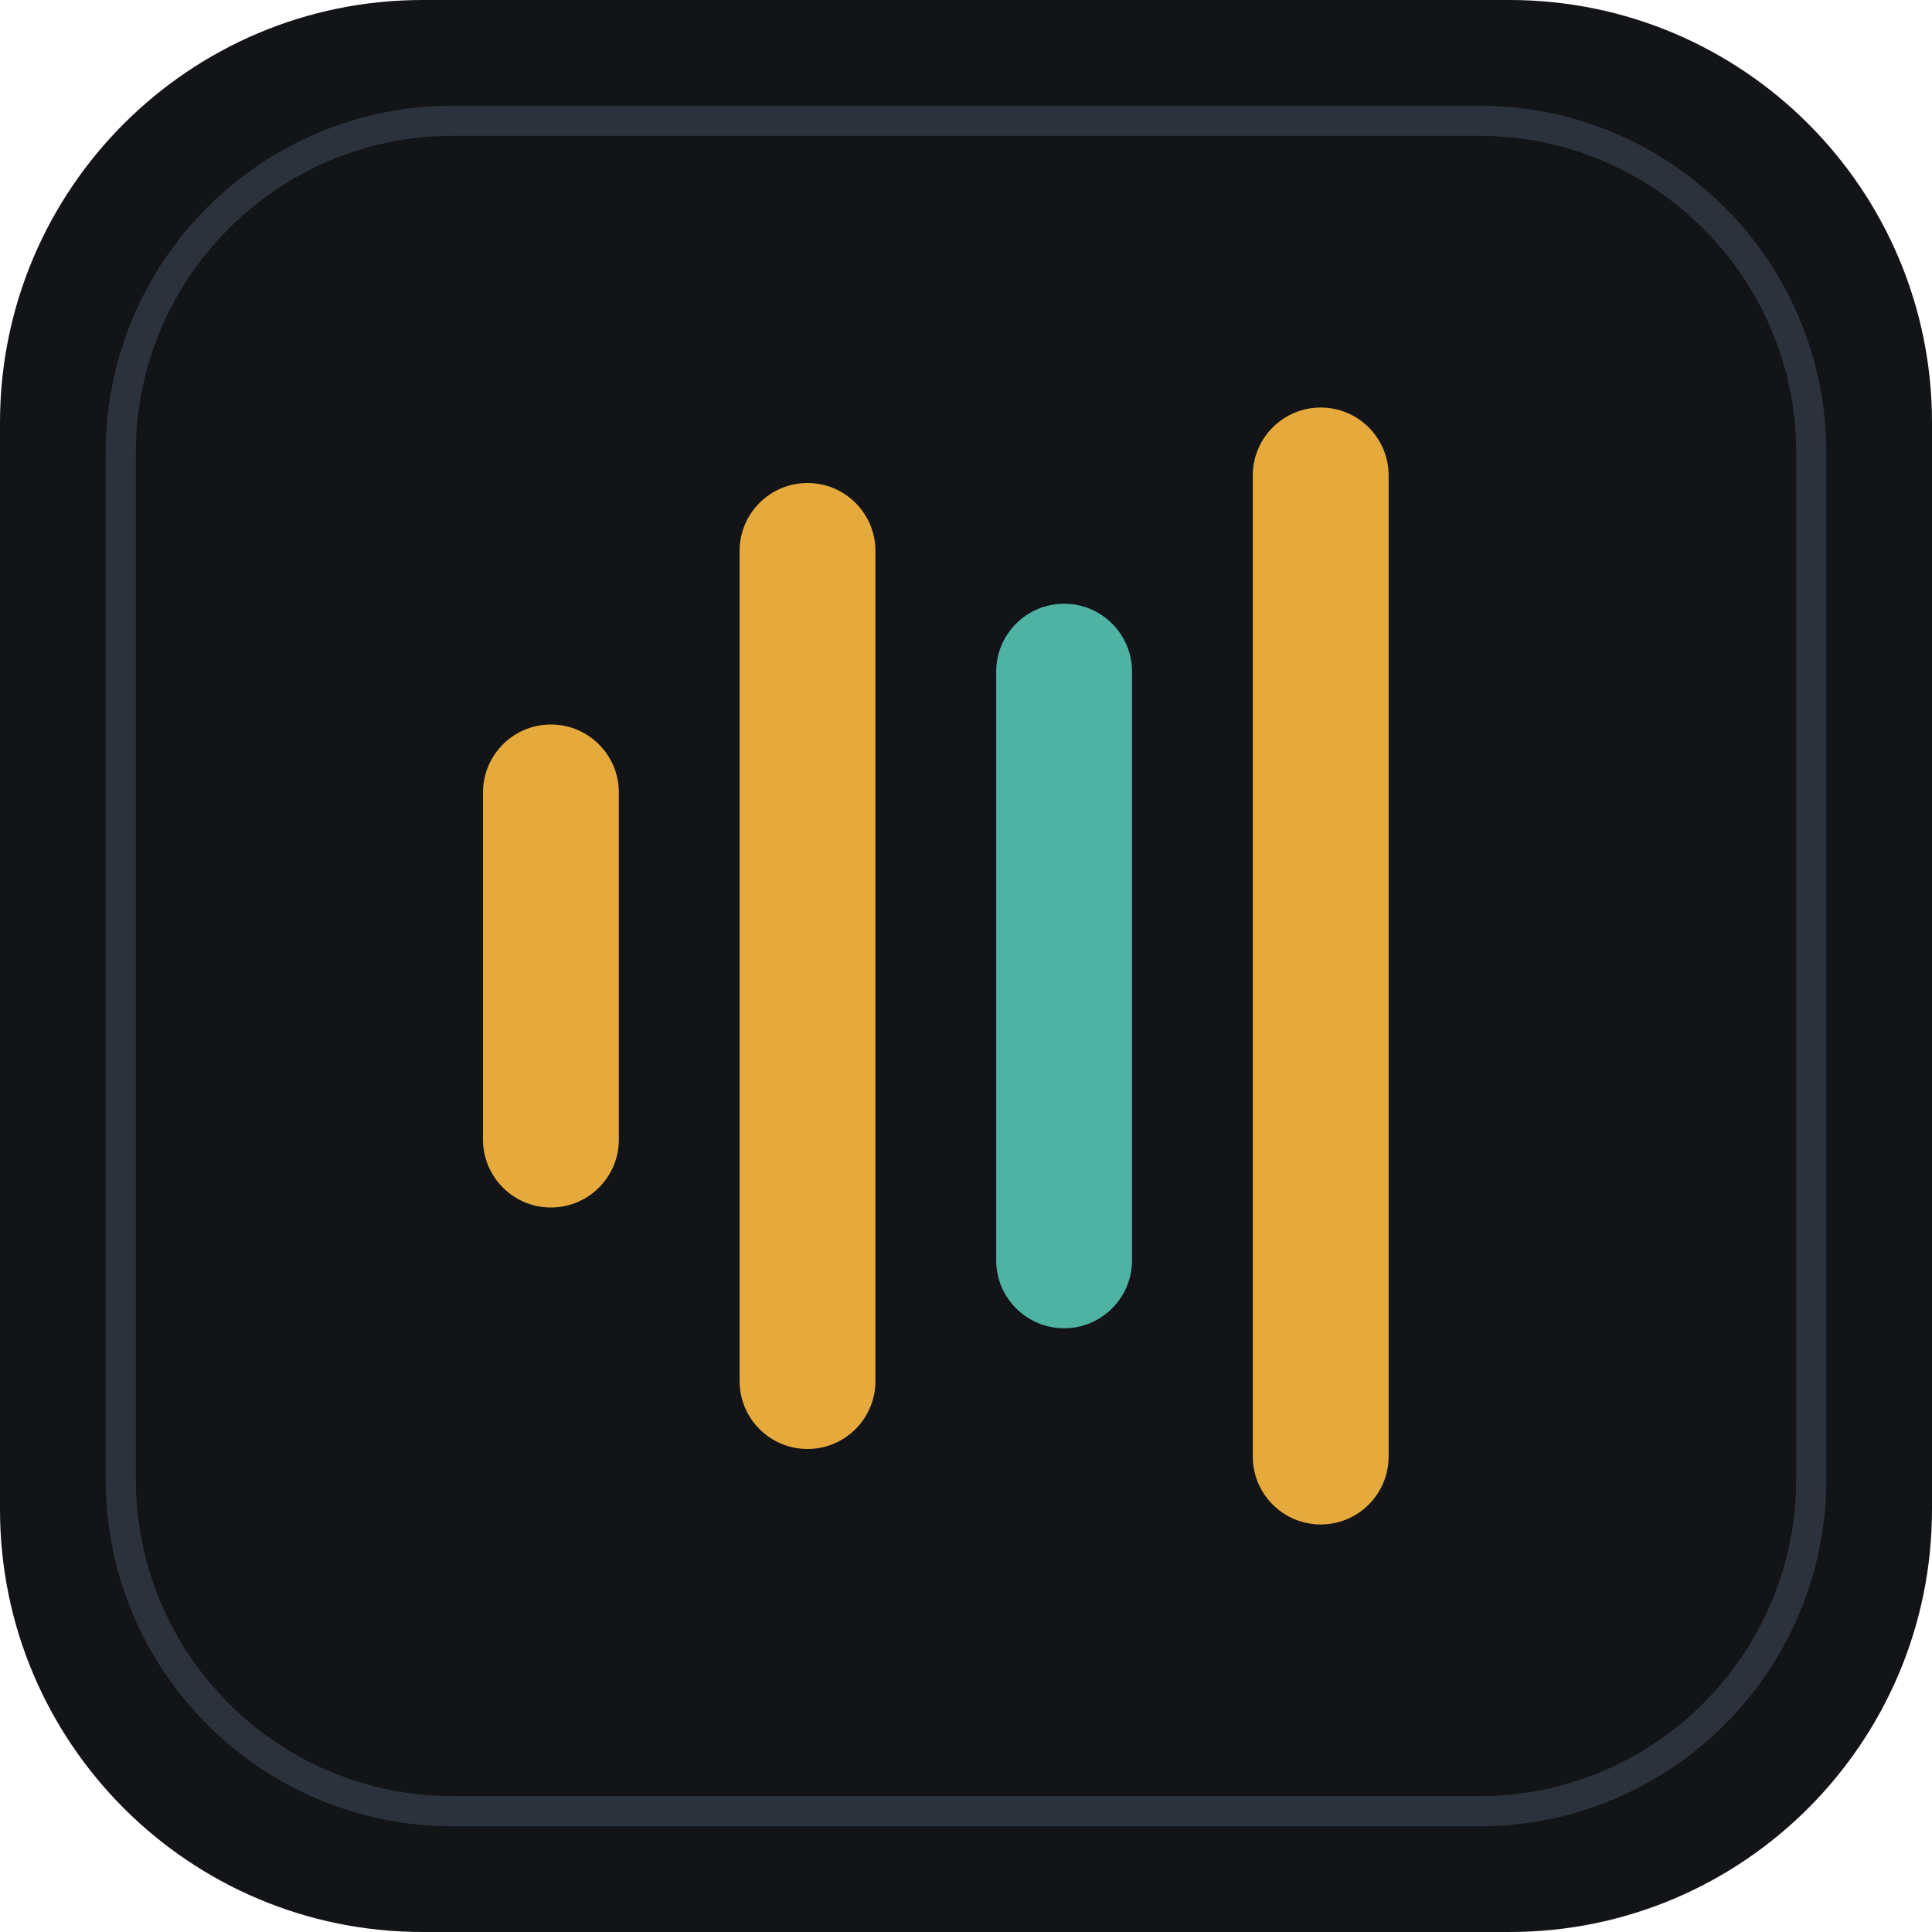
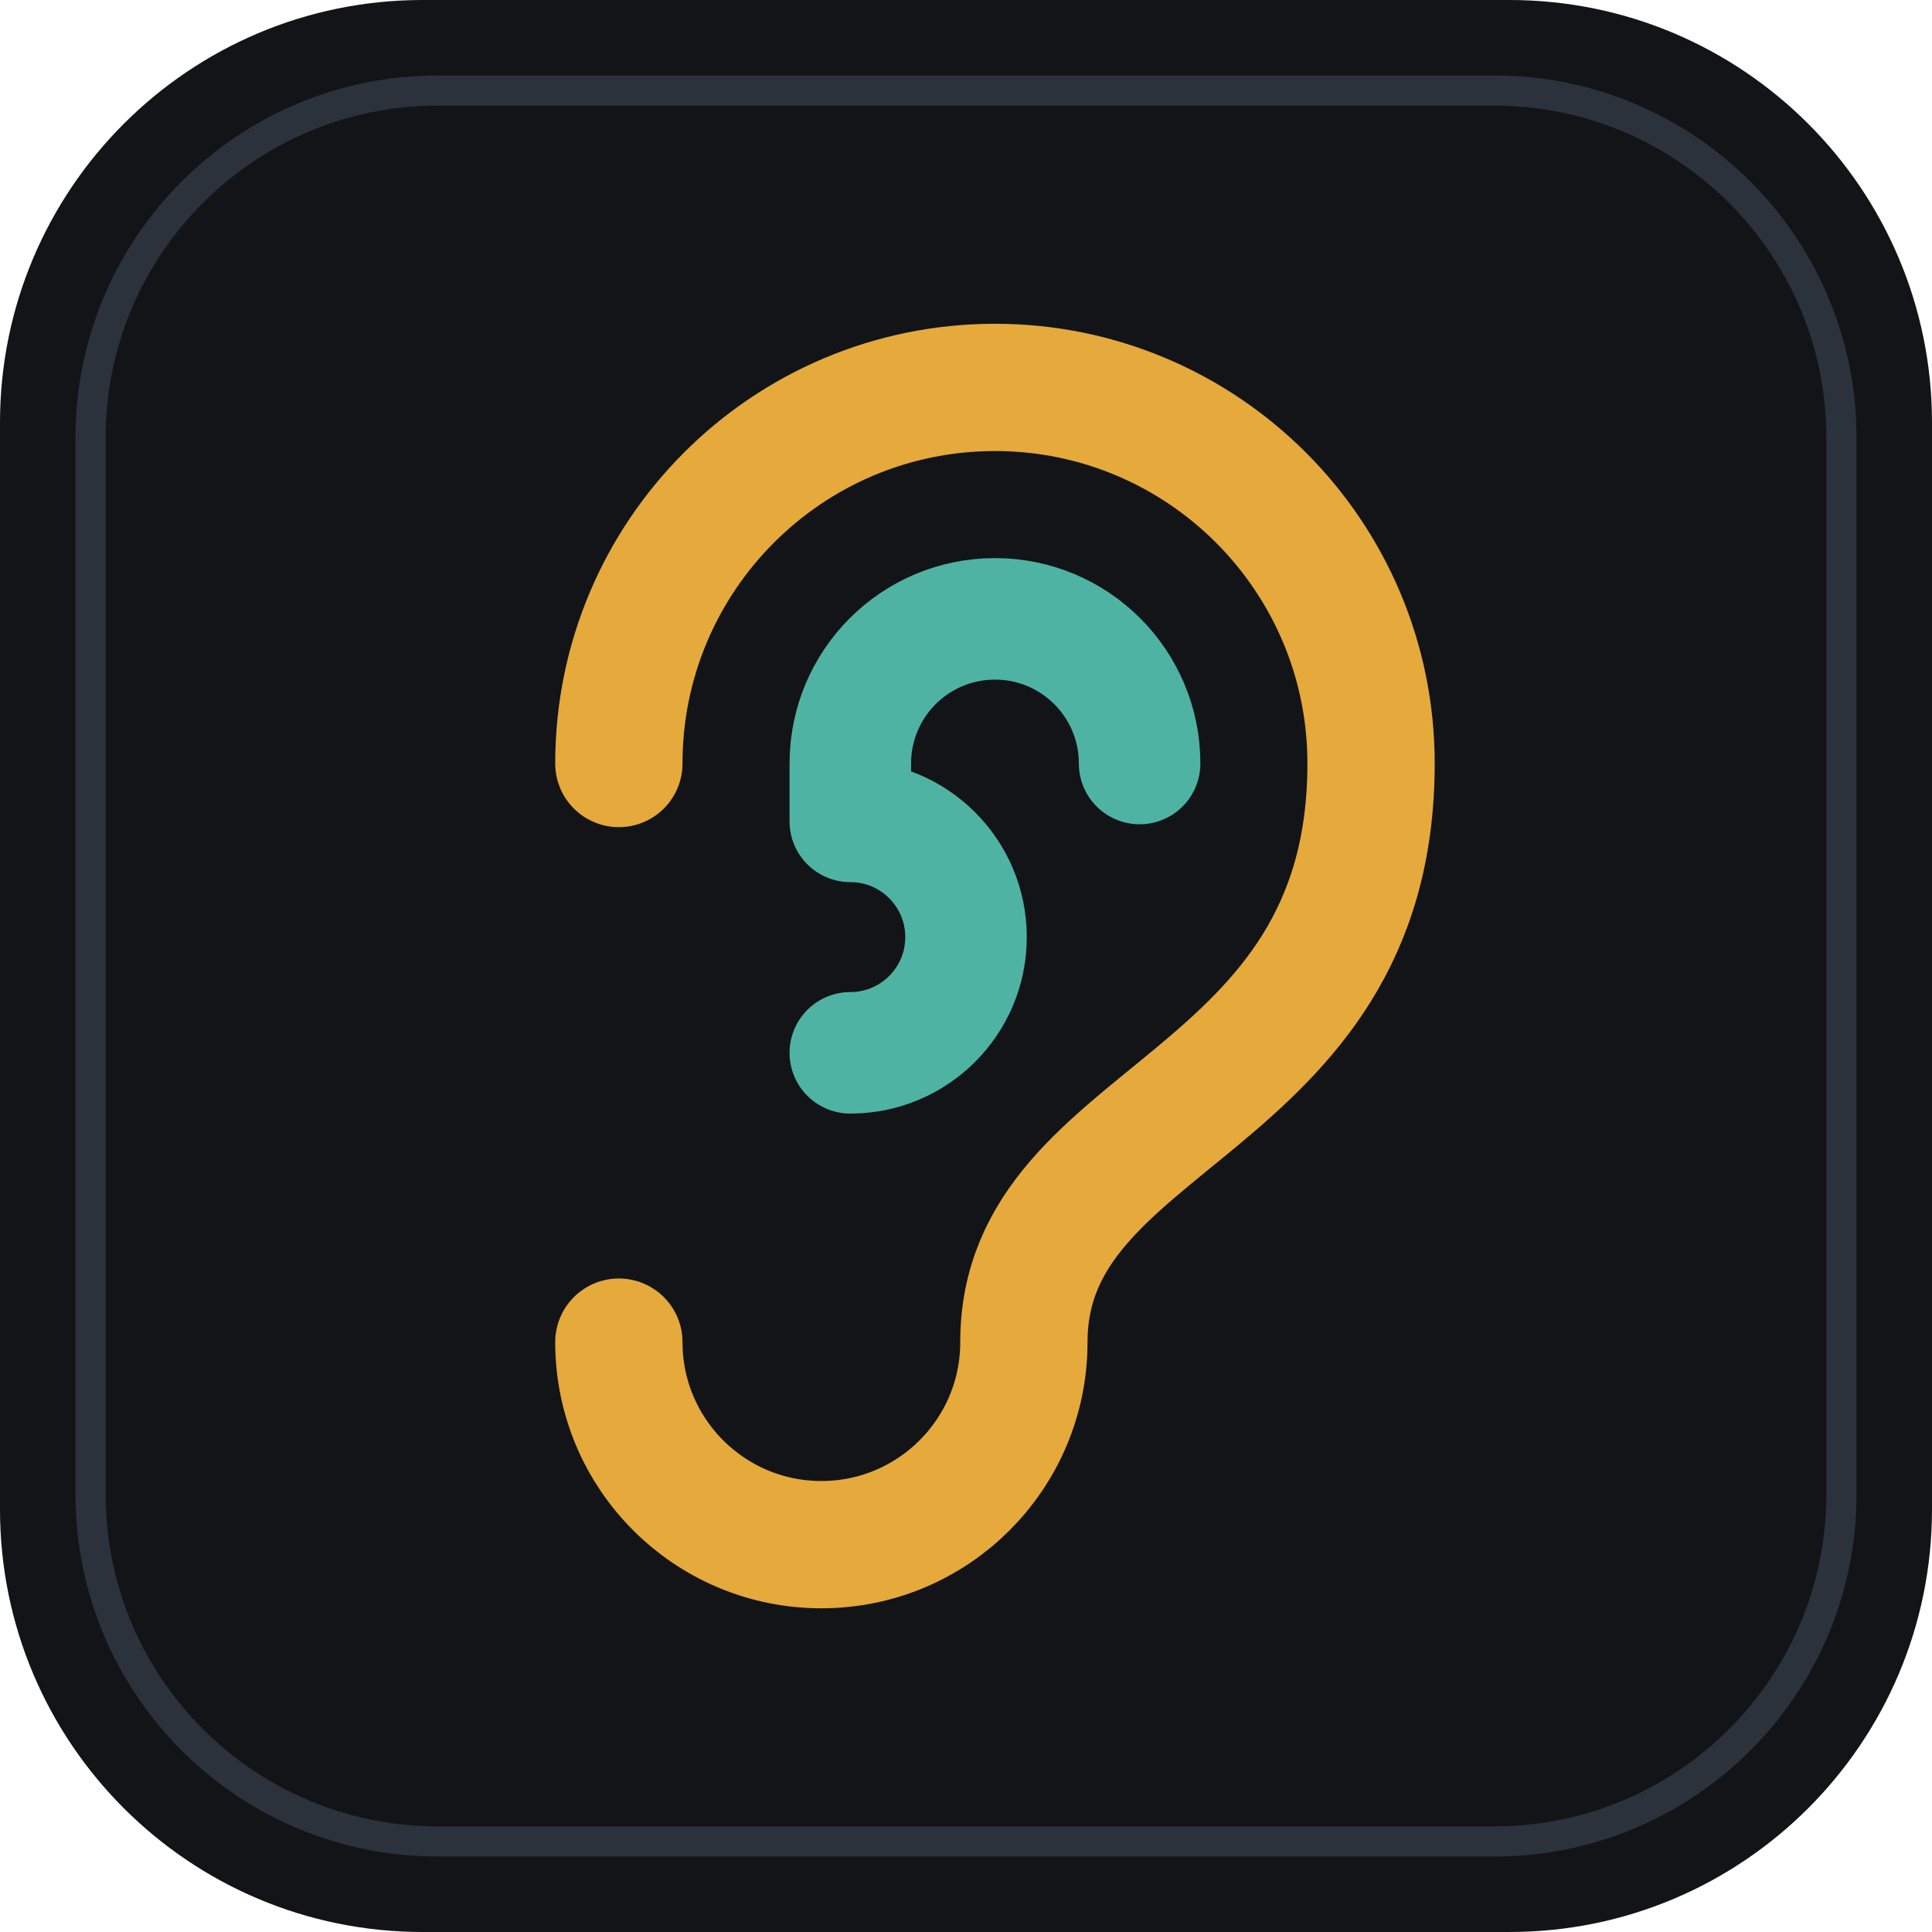
<svg xmlns="http://www.w3.org/2000/svg" viewBox="0 0 256 256" fill="none">
  <rect width="256" height="256" rx="56" fill="#121417" />
-   <rect x="16" y="16" width="224" height="224" rx="44" stroke="#2B323B" stroke-width="4" />
-   <rect x="64" y="96" width="18" height="64" rx="9" fill="#E5A93C" />
-   <rect x="98" y="64" width="18" height="128" rx="9" fill="#E5A93C" />
-   <rect x="132" y="80" width="18" height="96" rx="9" fill="#4FB3A4" />
-   <rect x="166" y="54" width="18" height="148" rx="9" fill="#E5A93C" />
+   <rect x="12" y="12" width="232" height="232" rx="46" stroke="#2B323B" stroke-width="4" />
+   <g transform="translate(36, 36) scale(7.667)" stroke-linecap="round" stroke-linejoin="round">
+     <path d="M6 8.5a6.5 6.5 0 1 1 13 0c0 6-6 6-6 10a3.5 3.5 0 1 1-7 0" stroke="#E5A93C" stroke-width="2.2" />
+     <path d="M15 8.5a2.5 2.5 0 0 0-5 0v1a2 2 0 1 1 0 4" stroke="#4FB3A4" stroke-width="2.1" />
+   </g>
</svg>
